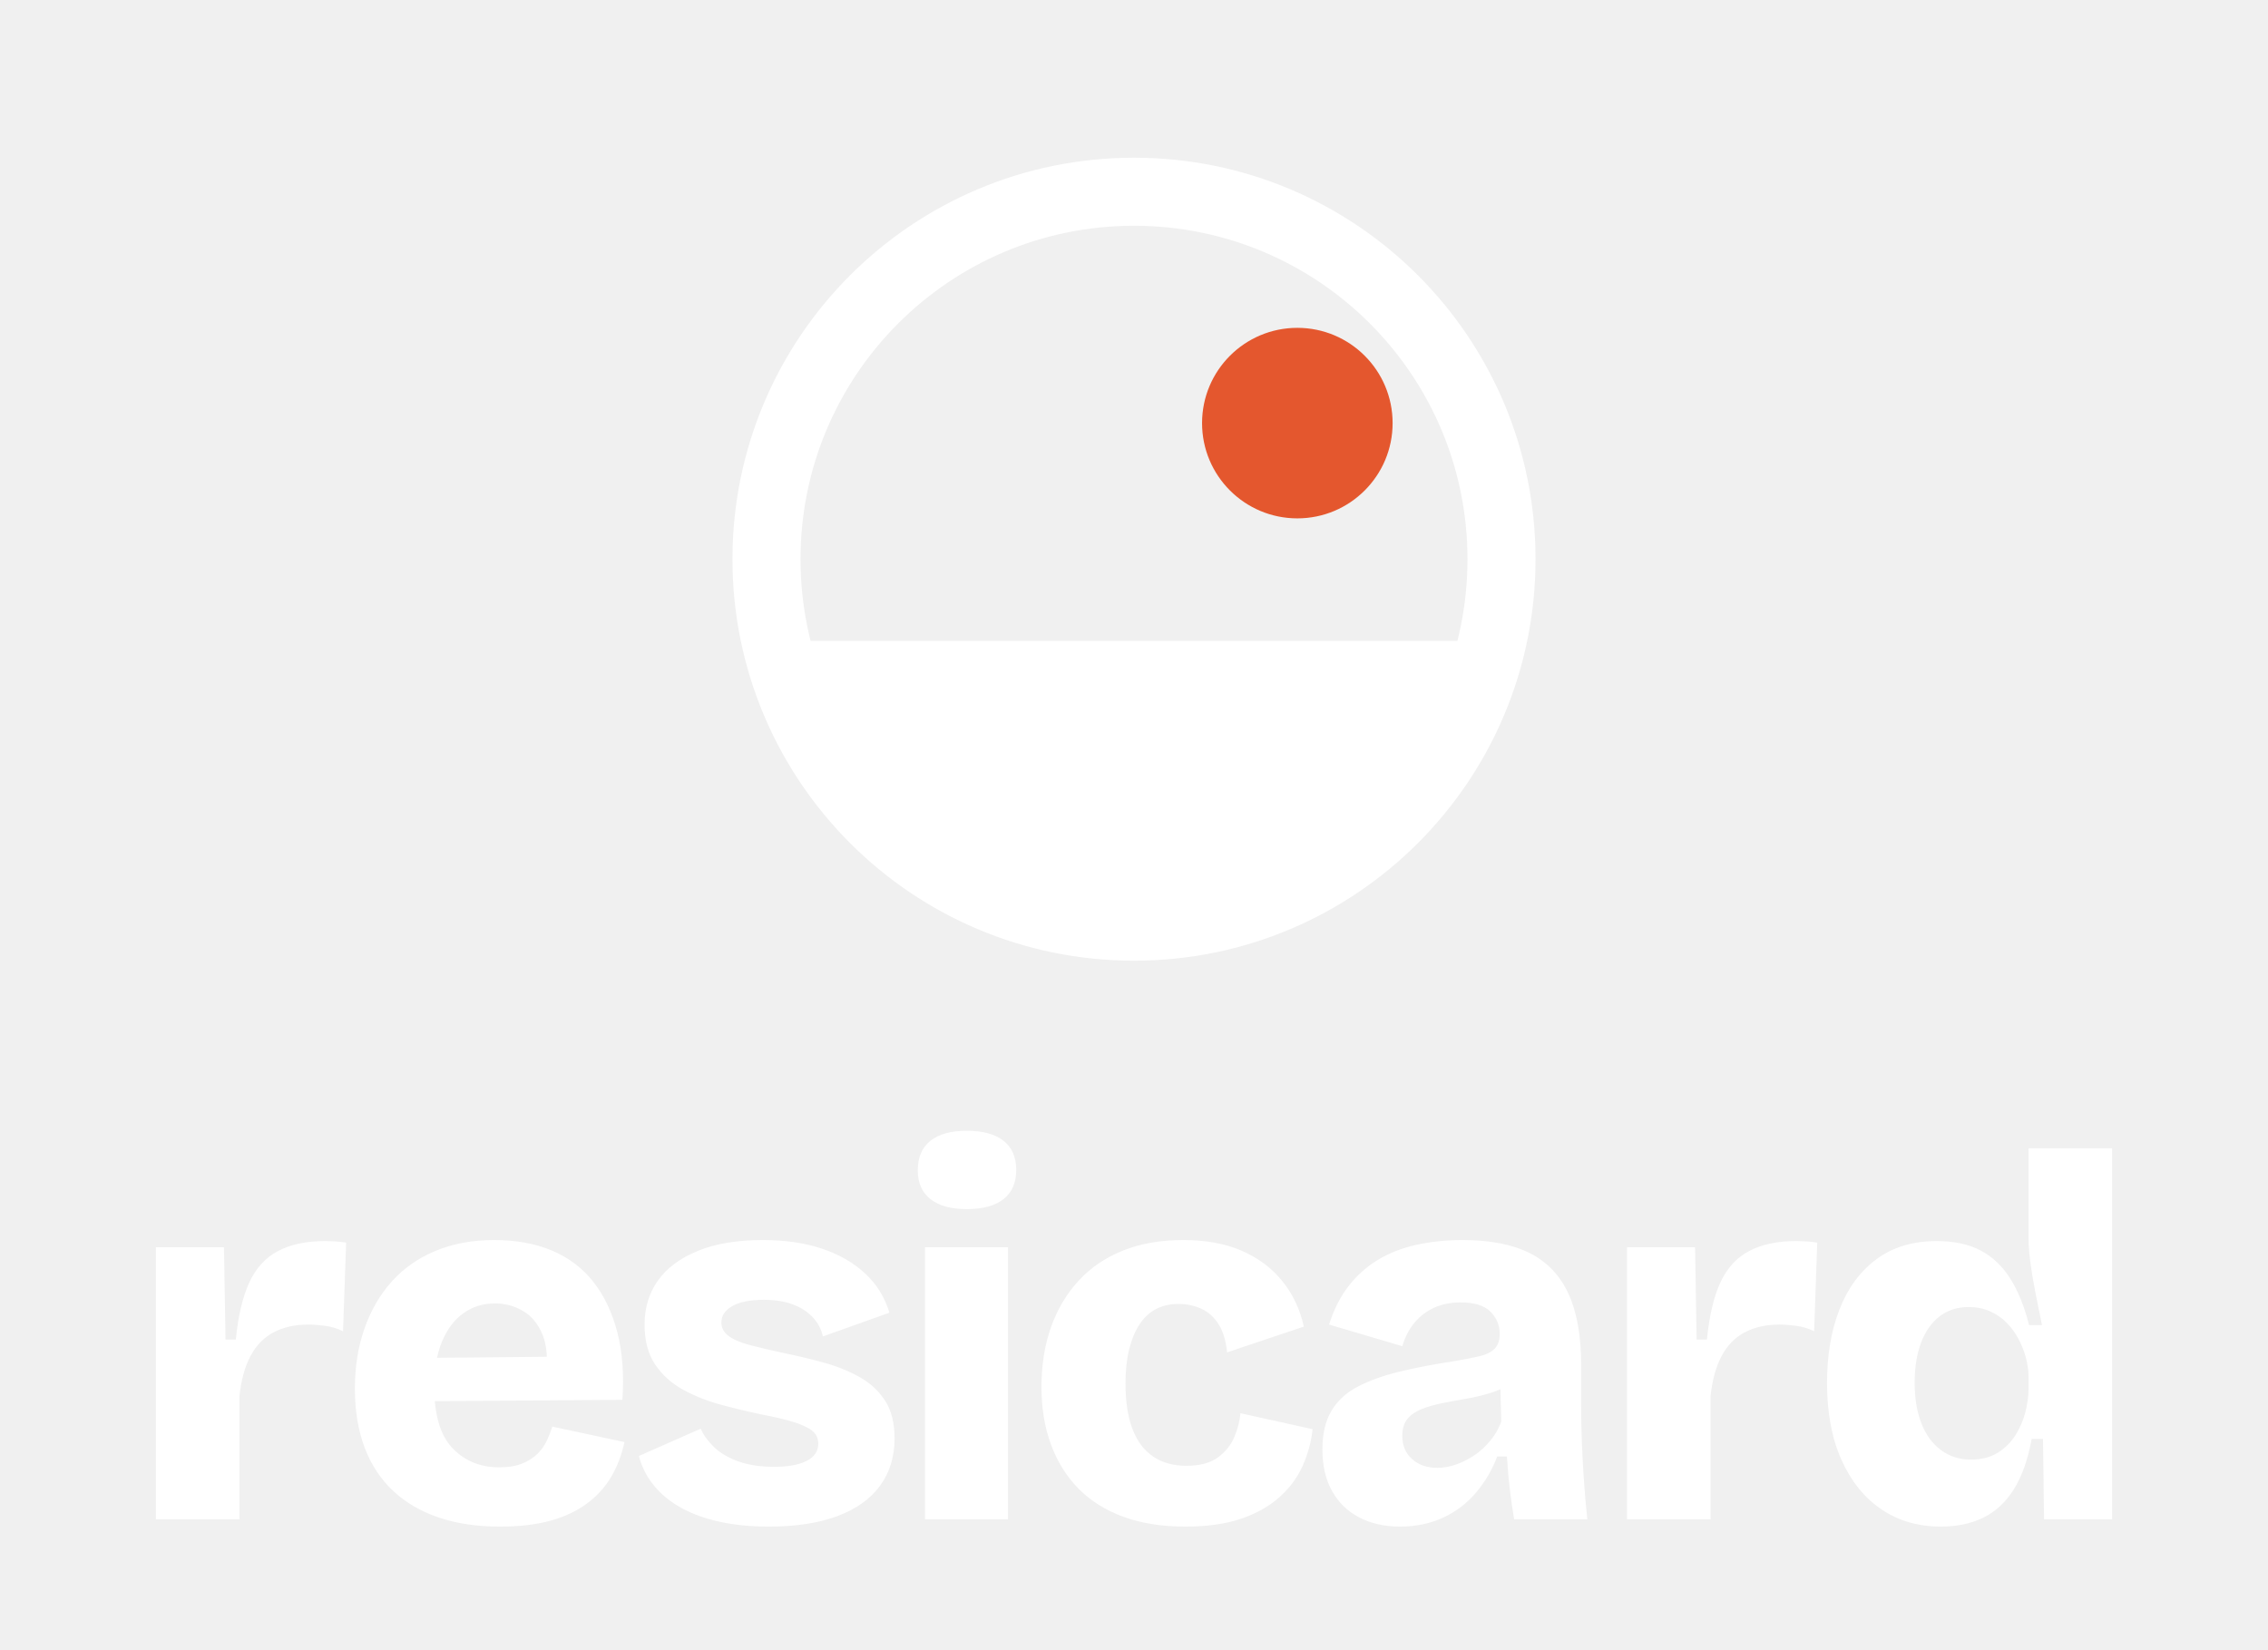
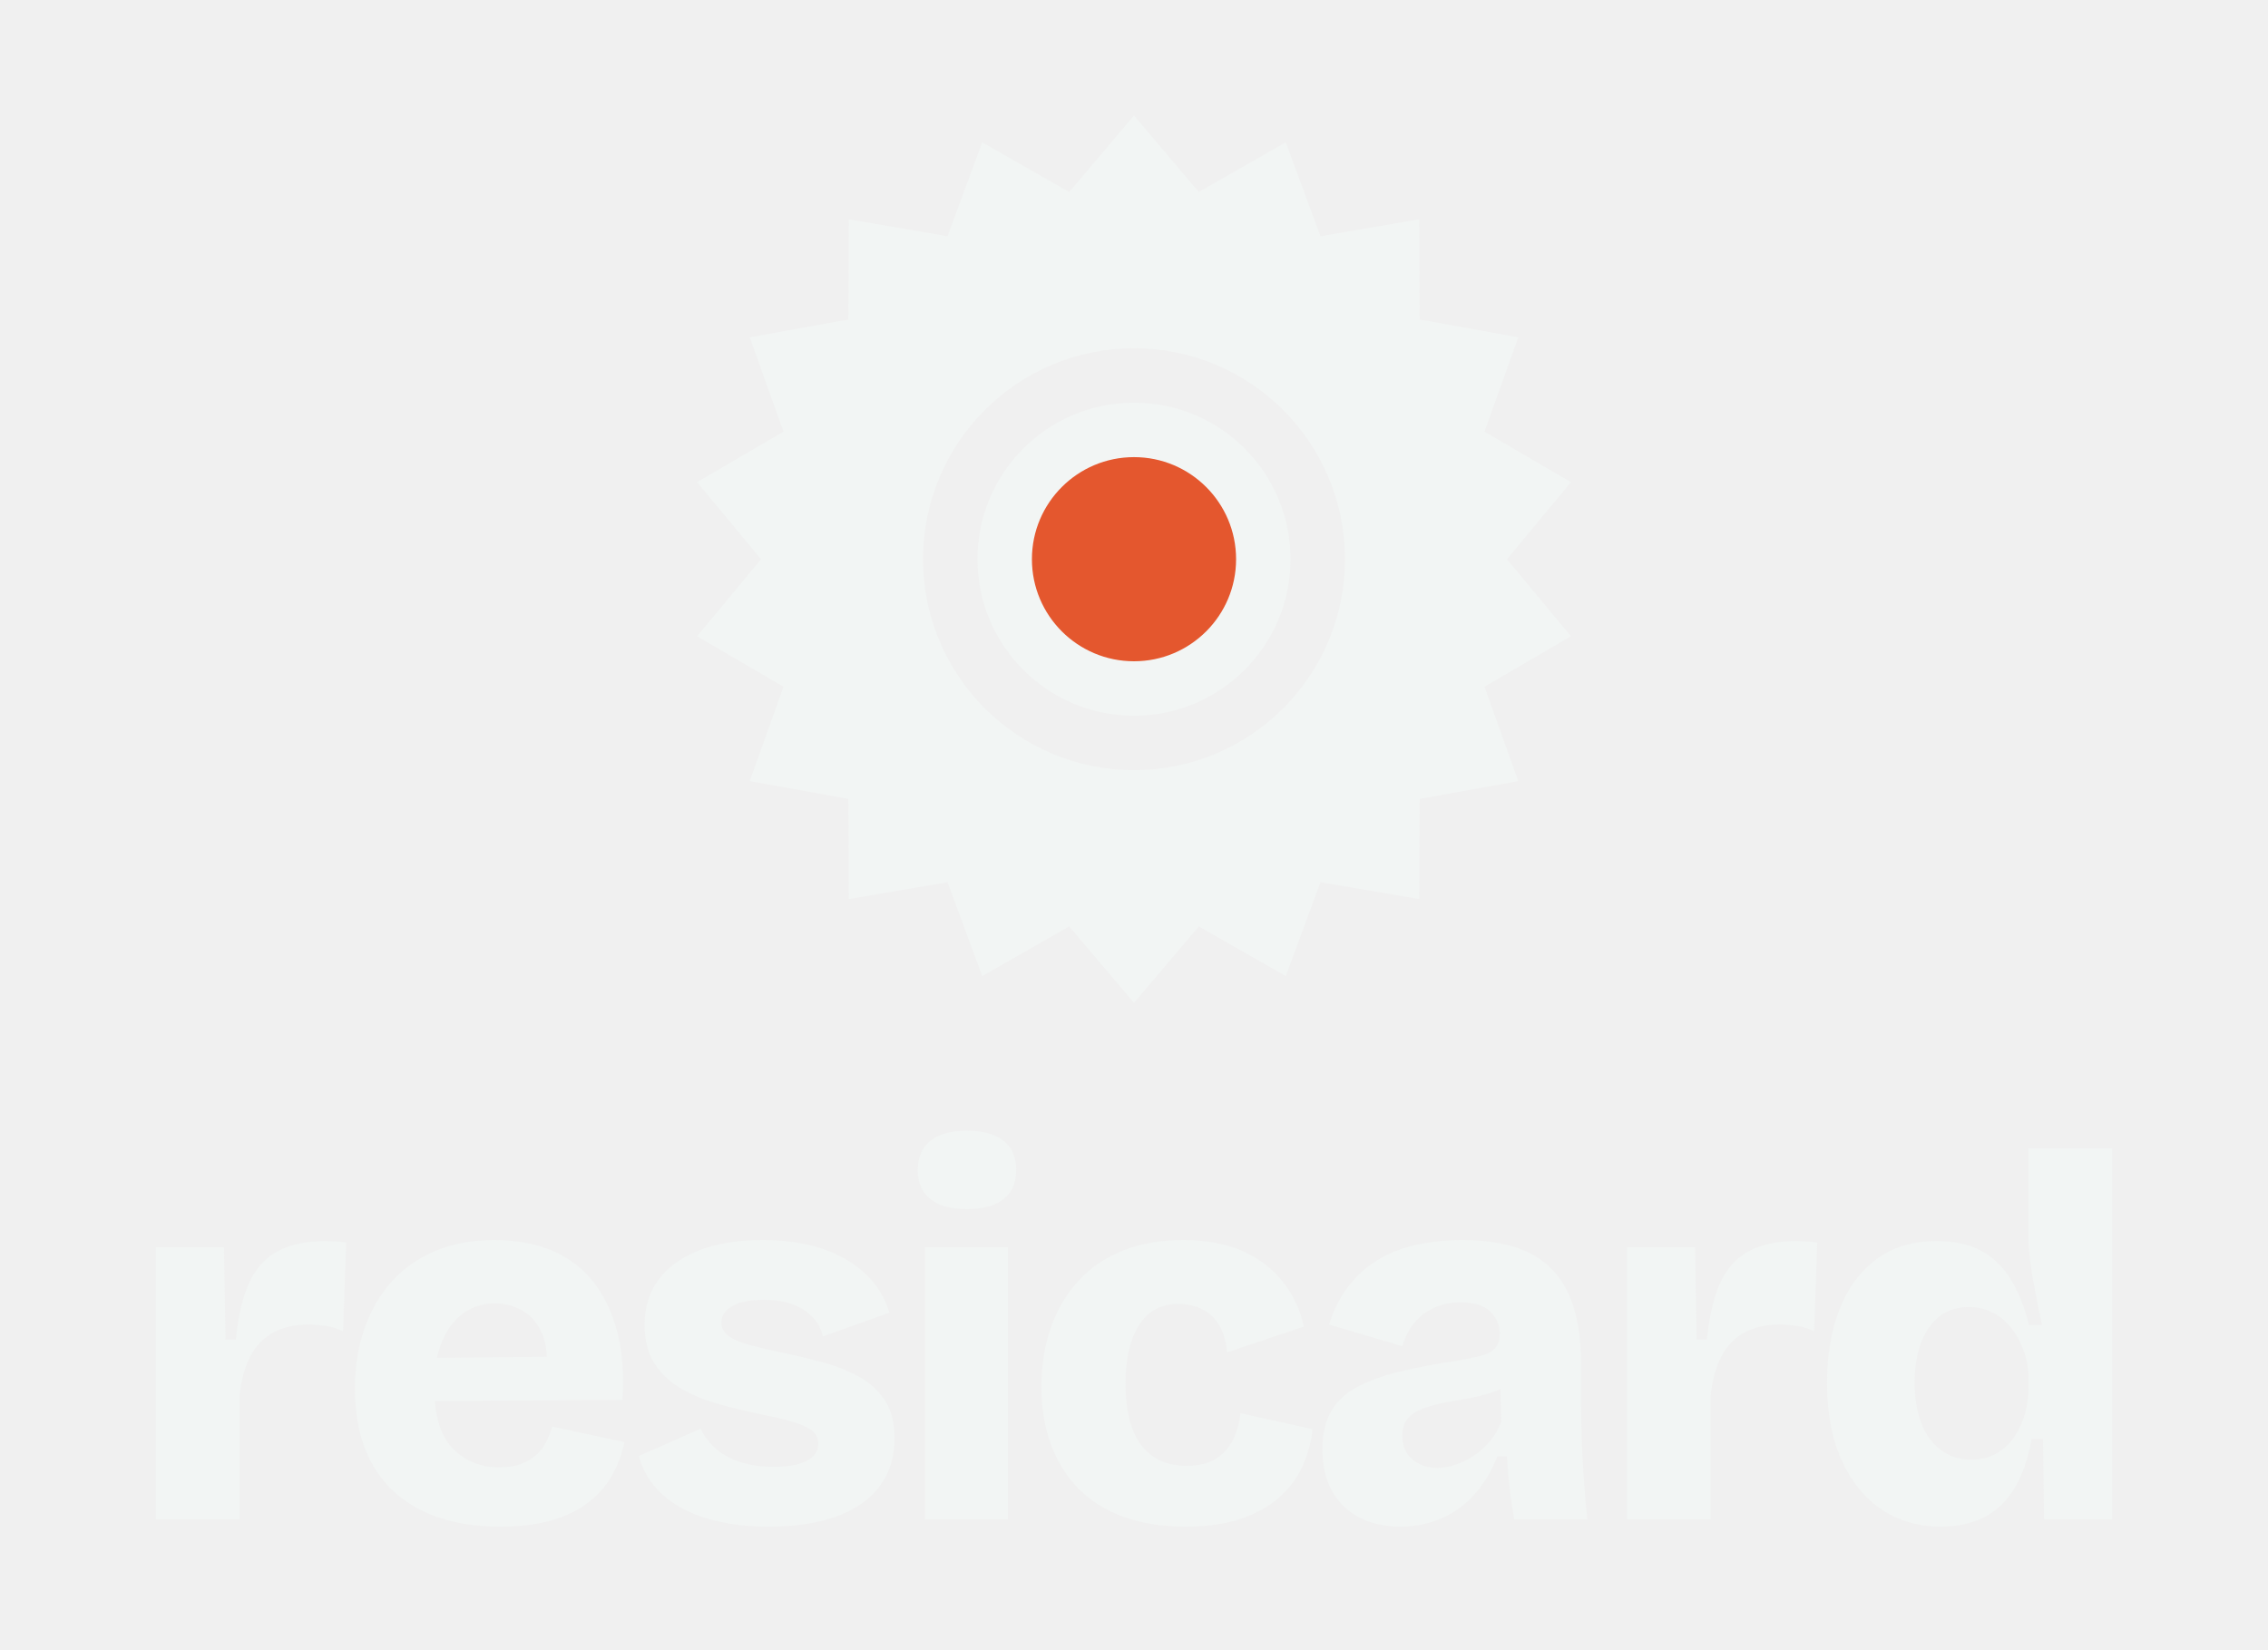
- <svg xmlns="http://www.w3.org/2000/svg" width="440" height="320" viewBox="0 0 440 320">
+ <svg xmlns="http://www.w3.org/2000/svg" width="440" height="320" viewBox="0 0 440 320" role="img" aria-label="Resicard">
  <g transform="translate(135.5,24) scale(2.640625)">
-     <circle cx="32" cy="32" r="27" fill="none" stroke="#FFFFFF" stroke-width="5" />
-     <path d="M5.68 38 A 27 27 0 0 0 58.32 38 Z" fill="#FFFFFF" />
-     <circle cx="44" cy="22" r="7" fill="#E4572E" />
+     <path fill-rule="evenodd" clip-rule="evenodd" d="M32.00 -0.60L36.76 5.02L43.15 1.37L45.70 8.27L52.95 7.03L52.99 14.39L60.23 15.70L57.75 22.63L64.10 26.34L59.40 32.00L64.10 37.66L57.75 41.37L60.23 48.30L52.99 49.61L52.95 56.97L45.70 55.73L43.15 62.63L36.76 58.98L32.00 64.60L27.24 58.98L20.85 62.63L18.30 55.73L11.05 56.97L11.01 49.61L3.77 48.30L6.25 41.37L-0.10 37.66L4.60 32.00L-0.10 26.34L6.25 22.63L3.77 15.70L11.01 14.39L11.05 7.03L18.30 8.27L20.85 1.37L27.24 5.02L32.00 -0.60ZM16.50 32a15.5 15.5 0 1 0 31.00 0a15.5 15.5 0 1 0 -31.00 0ZM20.50 32a11.5 11.5 0 1 0 23.00 0a11.5 11.5 0 1 0 -23.00 0Z" fill="#F2F5F4" />
+     <circle cx="32" cy="32" r="7.5" fill="#E4572E" />
  </g>
-   <path transform="translate(24.05,294.8)" fill="#FFFFFF" d="M6.2 0.0V-24.5V-52.8H19.4L19.7 -34.9H21.7Q22.4 -41.9 24.35 -46.05Q26.3 -50.2 29.95 -52.1Q33.6 -54.0 39.0 -54.0Q39.8 -54.0 40.8 -53.95Q41.8 -53.9 43.1 -53.7L42.5 -36.5Q40.9 -37.3 39.05 -37.55Q37.2 -37.8 35.8 -37.8Q31.9 -37.8 29.05 -36.3Q26.2 -34.8 24.55 -31.7Q22.9 -28.6 22.4 -23.9V0.0Z M72.9 1.4Q66.3 1.4 61.1 -0.35Q55.9 -2.1 52.25 -5.5Q48.6 -8.9 46.7 -13.9Q44.8 -18.9 44.8 -25.4Q44.8 -31.7 46.65 -37.0Q48.5 -42.3 51.95 -46.15Q55.4 -50.0 60.45 -52.1Q65.5 -54.2 71.8 -54.2Q78.2 -54.2 83.05 -52.15Q87.9 -50.1 91.05 -46.1Q94.2 -42.1 95.7 -36.35Q97.2 -30.6 96.7 -23.2L55.4 -22.9V-31.3L87.5 -31.6L81.8 -27.7Q82.5 -32.7 81.2 -35.85Q79.9 -39.0 77.4 -40.45Q74.9 -41.9 72.0 -41.9Q68.5 -41.9 65.85 -40.0Q63.2 -38.1 61.7 -34.5Q60.2 -30.9 60.2 -25.7Q60.2 -17.5 63.75 -13.8Q67.3 -10.1 72.8 -10.1Q75.5 -10.1 77.3 -10.85Q79.1 -11.6 80.25 -12.75Q81.4 -13.9 82.05 -15.3Q82.7 -16.7 83.1 -18.0L97.1 -15.0Q96.3 -11.3 94.55 -8.3Q92.8 -5.3 89.85 -3.1Q86.9 -0.9 82.75 0.25Q78.6 1.4 72.9 1.4Z M125.1 1.4Q119.8 1.4 115.5 0.45Q111.2 -0.5 108 -2.3Q104.8 -4.1 102.75 -6.65Q100.7 -9.2 99.9 -12.3L111.9 -17.6Q112.6 -15.9 114.35 -14.15Q116.1 -12.4 119.05 -11.3Q122 -10.2 126.2 -10.2Q130.2 -10.2 132.45 -11.35Q134.7 -12.5 134.7 -14.7Q134.7 -16.3 133.45 -17.25Q132.2 -18.2 129.7 -18.95Q127.2 -19.7 123.5 -20.4Q119.7 -21.2 115.8 -22.25Q111.9 -23.3 108.5 -25.15Q105.1 -27.0 103.05 -30.05Q101 -33.1 101 -37.8Q101 -42.7 103.6 -46.35Q106.2 -50.0 111.35 -52.1Q116.5 -54.2 123.9 -54.2Q130.5 -54.2 135.5 -52.5Q140.5 -50.8 143.85 -47.65Q147.2 -44.5 148.5 -40.1L135.6 -35.5Q135.1 -37.7 133.55 -39.3Q132.0 -40.9 129.65 -41.75Q127.3 -42.6 124.1 -42.6Q120.2 -42.6 118.05 -41.4Q115.9 -40.2 115.9 -38.2Q115.9 -36.6 117.35 -35.55Q118.8 -34.5 121.5 -33.8Q124.2 -33.1 127.9 -32.3Q131.8 -31.5 135.65 -30.45Q139.5 -29.4 142.65 -27.65Q145.8 -25.9 147.65 -23.05Q149.5 -20.2 149.5 -15.7Q149.5 -10.4 146.7 -6.55Q143.9 -2.7 138.45 -0.65Q133.0 1.4 125.1 1.4Z M155.4 0.0V-52.8H171.5V0.0ZM163.5 -60.2Q158.9 -60.2 156.45 -62.15Q154 -64.1 154 -67.7Q154 -71.5 156.45 -73.45Q158.9 -75.4 163.5 -75.4Q168.2 -75.4 170.65 -73.45Q173.1 -71.5 173.1 -67.8Q173.1 -64.1 170.65 -62.15Q168.2 -60.2 163.5 -60.2Z M205.9 1.4Q199.1 1.4 193.9 -0.5Q188.7 -2.4 185.2 -5.95Q181.7 -9.5 179.85 -14.5Q178.0 -19.5 178.0 -25.7Q178.0 -32.1 179.85 -37.3Q181.7 -42.5 185.2 -46.3Q188.7 -50.1 193.8 -52.15Q198.9 -54.2 205.5 -54.2Q212.1 -54.2 216.9 -52.1Q221.7 -50.0 224.75 -46.2Q227.8 -42.4 228.9 -37.4L214.0 -32.4Q213.7 -35.7 212.4 -37.8Q211.1 -39.9 209.05 -40.85Q207.0 -41.8 204.6 -41.8Q202.1 -41.8 200.2 -40.8Q198.3 -39.8 197.0 -37.8Q195.7 -35.8 195.0 -32.95Q194.3 -30.1 194.3 -26.4Q194.3 -21.1 195.65 -17.55Q197.0 -14.0 199.65 -12.2Q202.3 -10.4 206.1 -10.4Q210.0 -10.4 212.2 -12.0Q214.4 -13.6 215.4 -15.95Q216.4 -18.3 216.6 -20.6L230.6 -17.5Q230.2 -13.8 228.65 -10.35Q227.1 -6.9 224.1 -4.25Q221.1 -1.6 216.65 -0.1Q212.2 1.4 205.9 1.4Z M247.5 1.4Q243.1 1.4 239.7 -0.35Q236.3 -2.1 234.4 -5.45Q232.5 -8.8 232.5 -13.6Q232.5 -18.1 234.25 -21.05Q236.0 -24.0 239.35 -25.75Q242.7 -27.5 247.4 -28.65Q252.1 -29.8 258.1 -30.7Q261.0 -31.2 262.95 -31.65Q264.9 -32.1 265.9 -33.1Q266.9 -34.1 266.9 -36.0Q266.9 -38.5 265.1 -40.3Q263.3 -42.1 259.3 -42.1Q256.5 -42.1 254.25 -41.1Q252.0 -40.1 250.4 -38.2Q248.8 -36.3 248.0 -33.6L233.8 -37.8Q235.1 -42.0 237.45 -45.1Q239.8 -48.2 243.1 -50.25Q246.4 -52.3 250.65 -53.25Q254.9 -54.2 259.7 -54.2Q267.7 -54.2 272.75 -51.65Q277.8 -49.1 280.25 -43.75Q282.7 -38.4 282.7 -30.0V-21.9Q282.7 -18.3 282.85 -14.65Q283.0 -11.0 283.25 -7.35Q283.5 -3.7 283.9 0.0H269.7Q269.3 -2.3 268.9 -5.55Q268.5 -8.8 268.3 -12.2H266.4Q265.0 -8.4 262.35 -5.25Q259.7 -2.1 255.95 -0.35Q252.2 1.4 247.5 1.4ZM254.8 -10.0Q256.6 -10.0 258.45 -10.65Q260.3 -11.3 262.0 -12.45Q263.7 -13.6 265.1 -15.3Q266.5 -17.0 267.2 -19.0L267.0 -26.9L269.2 -26.4Q267.3 -25.2 265.0 -24.5Q262.7 -23.8 260.35 -23.4Q258.0 -23.0 255.75 -22.55Q253.5 -22.1 251.75 -21.4Q250.0 -20.7 249.0 -19.5Q248.0 -18.3 248.0 -16.2Q248.0 -13.4 249.9 -11.7Q251.8 -10.0 254.8 -10.0Z M291.6 0.0V-24.5V-52.8H304.8L305.1 -34.9H307.1Q307.8 -41.9 309.75 -46.05Q311.7 -50.2 315.35 -52.1Q319.0 -54.0 324.4 -54.0Q325.2 -54.0 326.2 -53.95Q327.2 -53.9 328.5 -53.7L327.9 -36.5Q326.3 -37.3 324.45 -37.55Q322.6 -37.8 321.2 -37.8Q317.3 -37.8 314.45 -36.3Q311.6 -34.8 309.95 -31.7Q308.3 -28.6 307.8 -23.9V0.0Z M352.5 1.4Q345.9 1.4 340.95 -1.95Q336.0 -5.3 333.2 -11.55Q330.4 -17.8 330.4 -26.5Q330.4 -34.5 332.8 -40.7Q335.2 -46.9 339.95 -50.45Q344.7 -54.0 351.7 -54.0Q356.7 -54.0 360.15 -52.2Q363.6 -50.4 365.9 -46.8Q368.2 -43.2 369.6 -37.7H372.1Q371.4 -41.1 370.8 -44.15Q370.2 -47.2 369.85 -49.85Q369.5 -52.5 369.5 -54.5V-72.0H385.7V-25.8V0.0H372.5L372.3 -15.6H370.1Q369.0 -9.6 366.65 -5.85Q364.3 -2.1 360.75 -0.35Q357.2 1.4 352.5 1.4ZM358.3 -11.6Q361.4 -11.6 363.55 -12.95Q365.7 -14.3 367.0 -16.4Q368.3 -18.5 368.9 -20.9Q369.5 -23.3 369.5 -25.4V-27.5Q369.5 -29.4 369.0 -31.3Q368.5 -33.2 367.55 -35.0Q366.6 -36.8 365.2 -38.2Q363.8 -39.6 361.95 -40.4Q360.1 -41.2 357.9 -41.2Q354.6 -41.2 352.25 -39.4Q349.9 -37.6 348.65 -34.3Q347.4 -31.0 347.4 -26.5Q347.4 -22.0 348.7 -18.65Q350.0 -15.3 352.5 -13.45Q355.0 -11.6 358.3 -11.6Z" />
+   <path transform="translate(24.05,294.8)" fill="#F2F5F4" d="M6.2 0.0V-24.5V-52.8H19.4L19.7 -34.9H21.7Q22.4 -41.9 24.35 -46.05Q26.3 -50.2 29.95 -52.1Q33.6 -54.0 39.0 -54.0Q39.8 -54.0 40.8 -53.95Q41.8 -53.9 43.1 -53.7L42.5 -36.5Q40.9 -37.3 39.05 -37.55Q37.2 -37.8 35.8 -37.8Q31.9 -37.8 29.05 -36.3Q26.2 -34.8 24.55 -31.7Q22.9 -28.6 22.4 -23.9V0.0Z M72.9 1.4Q66.3 1.4 61.1 -0.35Q55.9 -2.1 52.25 -5.5Q48.6 -8.9 46.7 -13.9Q44.8 -18.9 44.8 -25.4Q44.8 -31.7 46.65 -37.0Q48.5 -42.3 51.95 -46.15Q55.4 -50.0 60.45 -52.1Q65.5 -54.2 71.8 -54.2Q78.2 -54.2 83.05 -52.15Q87.9 -50.1 91.05 -46.1Q94.2 -42.1 95.7 -36.35Q97.2 -30.6 96.7 -23.2L55.4 -22.9V-31.3L87.5 -31.6L81.8 -27.7Q82.5 -32.7 81.2 -35.85Q79.9 -39.0 77.4 -40.45Q74.9 -41.9 72.0 -41.9Q68.5 -41.9 65.85 -40.0Q63.2 -38.1 61.7 -34.5Q60.2 -30.9 60.2 -25.7Q60.2 -17.5 63.75 -13.8Q67.3 -10.1 72.8 -10.1Q75.5 -10.1 77.3 -10.85Q79.1 -11.6 80.25 -12.75Q81.4 -13.9 82.05 -15.3Q82.7 -16.7 83.1 -18.0L97.1 -15.0Q96.3 -11.3 94.55 -8.3Q92.8 -5.3 89.85 -3.1Q86.9 -0.9 82.75 0.25Q78.6 1.4 72.9 1.4Z M125.1 1.4Q119.8 1.4 115.5 0.45Q111.2 -0.5 108 -2.3Q104.8 -4.1 102.75 -6.65Q100.7 -9.2 99.9 -12.3L111.9 -17.6Q112.6 -15.9 114.35 -14.15Q116.1 -12.4 119.05 -11.3Q122 -10.2 126.2 -10.2Q130.2 -10.2 132.45 -11.35Q134.7 -12.5 134.7 -14.7Q134.7 -16.3 133.45 -17.25Q132.2 -18.2 129.7 -18.95Q127.2 -19.7 123.5 -20.4Q119.7 -21.2 115.8 -22.25Q111.9 -23.3 108.5 -25.15Q105.1 -27.0 103.05 -30.05Q101 -33.1 101 -37.8Q101 -42.7 103.6 -46.35Q106.2 -50.0 111.35 -52.1Q116.5 -54.2 123.9 -54.2Q130.5 -54.2 135.5 -52.5Q140.5 -50.8 143.85 -47.65Q147.2 -44.5 148.5 -40.1L135.6 -35.5Q135.1 -37.7 133.55 -39.3Q132.0 -40.9 129.65 -41.75Q127.3 -42.6 124.1 -42.6Q120.2 -42.6 118.05 -41.4Q115.9 -40.2 115.9 -38.2Q115.9 -36.6 117.35 -35.55Q118.8 -34.5 121.5 -33.8Q124.2 -33.1 127.9 -32.3Q131.8 -31.5 135.65 -30.45Q139.5 -29.4 142.65 -27.65Q145.8 -25.9 147.65 -23.05Q149.5 -20.2 149.5 -15.7Q149.5 -10.4 146.7 -6.55Q143.9 -2.7 138.45 -0.65Q133.0 1.4 125.1 1.4Z M155.4 0.0V-52.8H171.5V0.0ZM163.5 -60.2Q158.9 -60.2 156.45 -62.15Q154 -64.1 154 -67.7Q154 -71.5 156.45 -73.45Q158.9 -75.4 163.5 -75.4Q168.2 -75.4 170.65 -73.45Q173.1 -71.5 173.1 -67.8Q173.1 -64.1 170.65 -62.15Q168.2 -60.2 163.5 -60.2Z M205.9 1.4Q199.1 1.4 193.9 -0.5Q188.7 -2.4 185.2 -5.95Q181.7 -9.5 179.85 -14.5Q178.0 -19.5 178.0 -25.7Q178.0 -32.1 179.85 -37.3Q181.7 -42.5 185.2 -46.3Q188.7 -50.1 193.8 -52.15Q198.9 -54.2 205.5 -54.2Q212.1 -54.2 216.9 -52.1Q221.7 -50.0 224.75 -46.2Q227.8 -42.4 228.9 -37.4L214.0 -32.4Q213.7 -35.7 212.4 -37.8Q211.1 -39.9 209.05 -40.85Q207.0 -41.8 204.6 -41.8Q202.1 -41.8 200.2 -40.8Q198.3 -39.8 197.0 -37.8Q195.7 -35.8 195.0 -32.95Q194.3 -30.1 194.3 -26.4Q194.3 -21.1 195.65 -17.55Q197.0 -14.0 199.65 -12.2Q202.3 -10.4 206.1 -10.4Q210.0 -10.4 212.2 -12.0Q214.4 -13.6 215.4 -15.95Q216.4 -18.3 216.6 -20.6L230.6 -17.5Q230.2 -13.8 228.65 -10.35Q227.1 -6.9 224.1 -4.25Q221.1 -1.6 216.65 -0.1Q212.2 1.4 205.9 1.4Z M247.5 1.4Q243.1 1.4 239.7 -0.35Q236.3 -2.1 234.4 -5.45Q232.5 -8.8 232.5 -13.6Q232.5 -18.1 234.25 -21.05Q236.0 -24.0 239.35 -25.75Q242.7 -27.5 247.4 -28.65Q252.1 -29.8 258.1 -30.7Q261.0 -31.2 262.95 -31.65Q264.9 -32.1 265.9 -33.1Q266.9 -34.1 266.9 -36.0Q266.9 -38.5 265.1 -40.3Q263.3 -42.1 259.3 -42.1Q256.5 -42.1 254.25 -41.1Q252.0 -40.1 250.4 -38.2Q248.8 -36.3 248.0 -33.6L233.8 -37.8Q235.1 -42.0 237.45 -45.1Q239.8 -48.2 243.1 -50.25Q246.4 -52.3 250.65 -53.25Q254.9 -54.2 259.7 -54.2Q267.7 -54.2 272.75 -51.65Q277.8 -49.1 280.25 -43.75Q282.7 -38.4 282.7 -30.0V-21.9Q282.7 -18.3 282.85 -14.65Q283.0 -11.0 283.25 -7.35Q283.5 -3.7 283.9 0.0H269.7Q269.3 -2.3 268.9 -5.55Q268.5 -8.8 268.3 -12.2H266.4Q265.0 -8.4 262.35 -5.25Q259.7 -2.1 255.95 -0.35Q252.2 1.4 247.5 1.4ZM254.8 -10.0Q256.6 -10.0 258.45 -10.65Q260.3 -11.3 262.0 -12.45Q263.7 -13.6 265.1 -15.3Q266.5 -17.0 267.2 -19.0L267.0 -26.9L269.2 -26.4Q267.3 -25.2 265.0 -24.5Q262.7 -23.8 260.35 -23.4Q258.0 -23.0 255.75 -22.55Q253.5 -22.1 251.75 -21.4Q250.0 -20.7 249.0 -19.5Q248.0 -18.3 248.0 -16.2Q248.0 -13.4 249.9 -11.7Q251.8 -10.0 254.8 -10.0Z M291.6 0.0V-24.5V-52.8H304.8L305.1 -34.9H307.1Q307.8 -41.9 309.75 -46.05Q311.7 -50.2 315.35 -52.1Q319.0 -54.0 324.4 -54.0Q325.2 -54.0 326.2 -53.95Q327.2 -53.9 328.5 -53.7L327.9 -36.5Q326.3 -37.3 324.45 -37.55Q322.6 -37.8 321.2 -37.8Q317.3 -37.8 314.45 -36.3Q311.6 -34.8 309.95 -31.7Q308.3 -28.6 307.8 -23.9V0.0Z M352.5 1.4Q345.9 1.4 340.95 -1.95Q336.0 -5.3 333.2 -11.55Q330.4 -17.8 330.4 -26.5Q330.4 -34.5 332.8 -40.7Q335.2 -46.9 339.95 -50.45Q344.7 -54.0 351.7 -54.0Q356.7 -54.0 360.15 -52.2Q363.6 -50.4 365.9 -46.8Q368.2 -43.2 369.6 -37.7H372.1Q371.4 -41.1 370.8 -44.15Q370.2 -47.2 369.85 -49.85Q369.5 -52.5 369.5 -54.5V-72.0H385.7V-25.8V0.0H372.5L372.3 -15.6H370.1Q369.0 -9.6 366.65 -5.85Q364.3 -2.1 360.75 -0.35Q357.2 1.4 352.5 1.4ZM358.3 -11.6Q361.4 -11.6 363.55 -12.95Q365.7 -14.3 367.0 -16.4Q368.3 -18.5 368.9 -20.9Q369.5 -23.3 369.5 -25.4V-27.5Q369.5 -29.4 369.0 -31.3Q368.5 -33.2 367.55 -35.0Q366.6 -36.8 365.2 -38.2Q363.8 -39.6 361.95 -40.4Q360.1 -41.2 357.9 -41.2Q354.6 -41.2 352.25 -39.4Q349.9 -37.6 348.65 -34.3Q347.4 -31.0 347.4 -26.5Q347.4 -22.0 348.7 -18.65Q350.0 -15.3 352.5 -13.45Q355.0 -11.6 358.3 -11.6Z" />
</svg>
